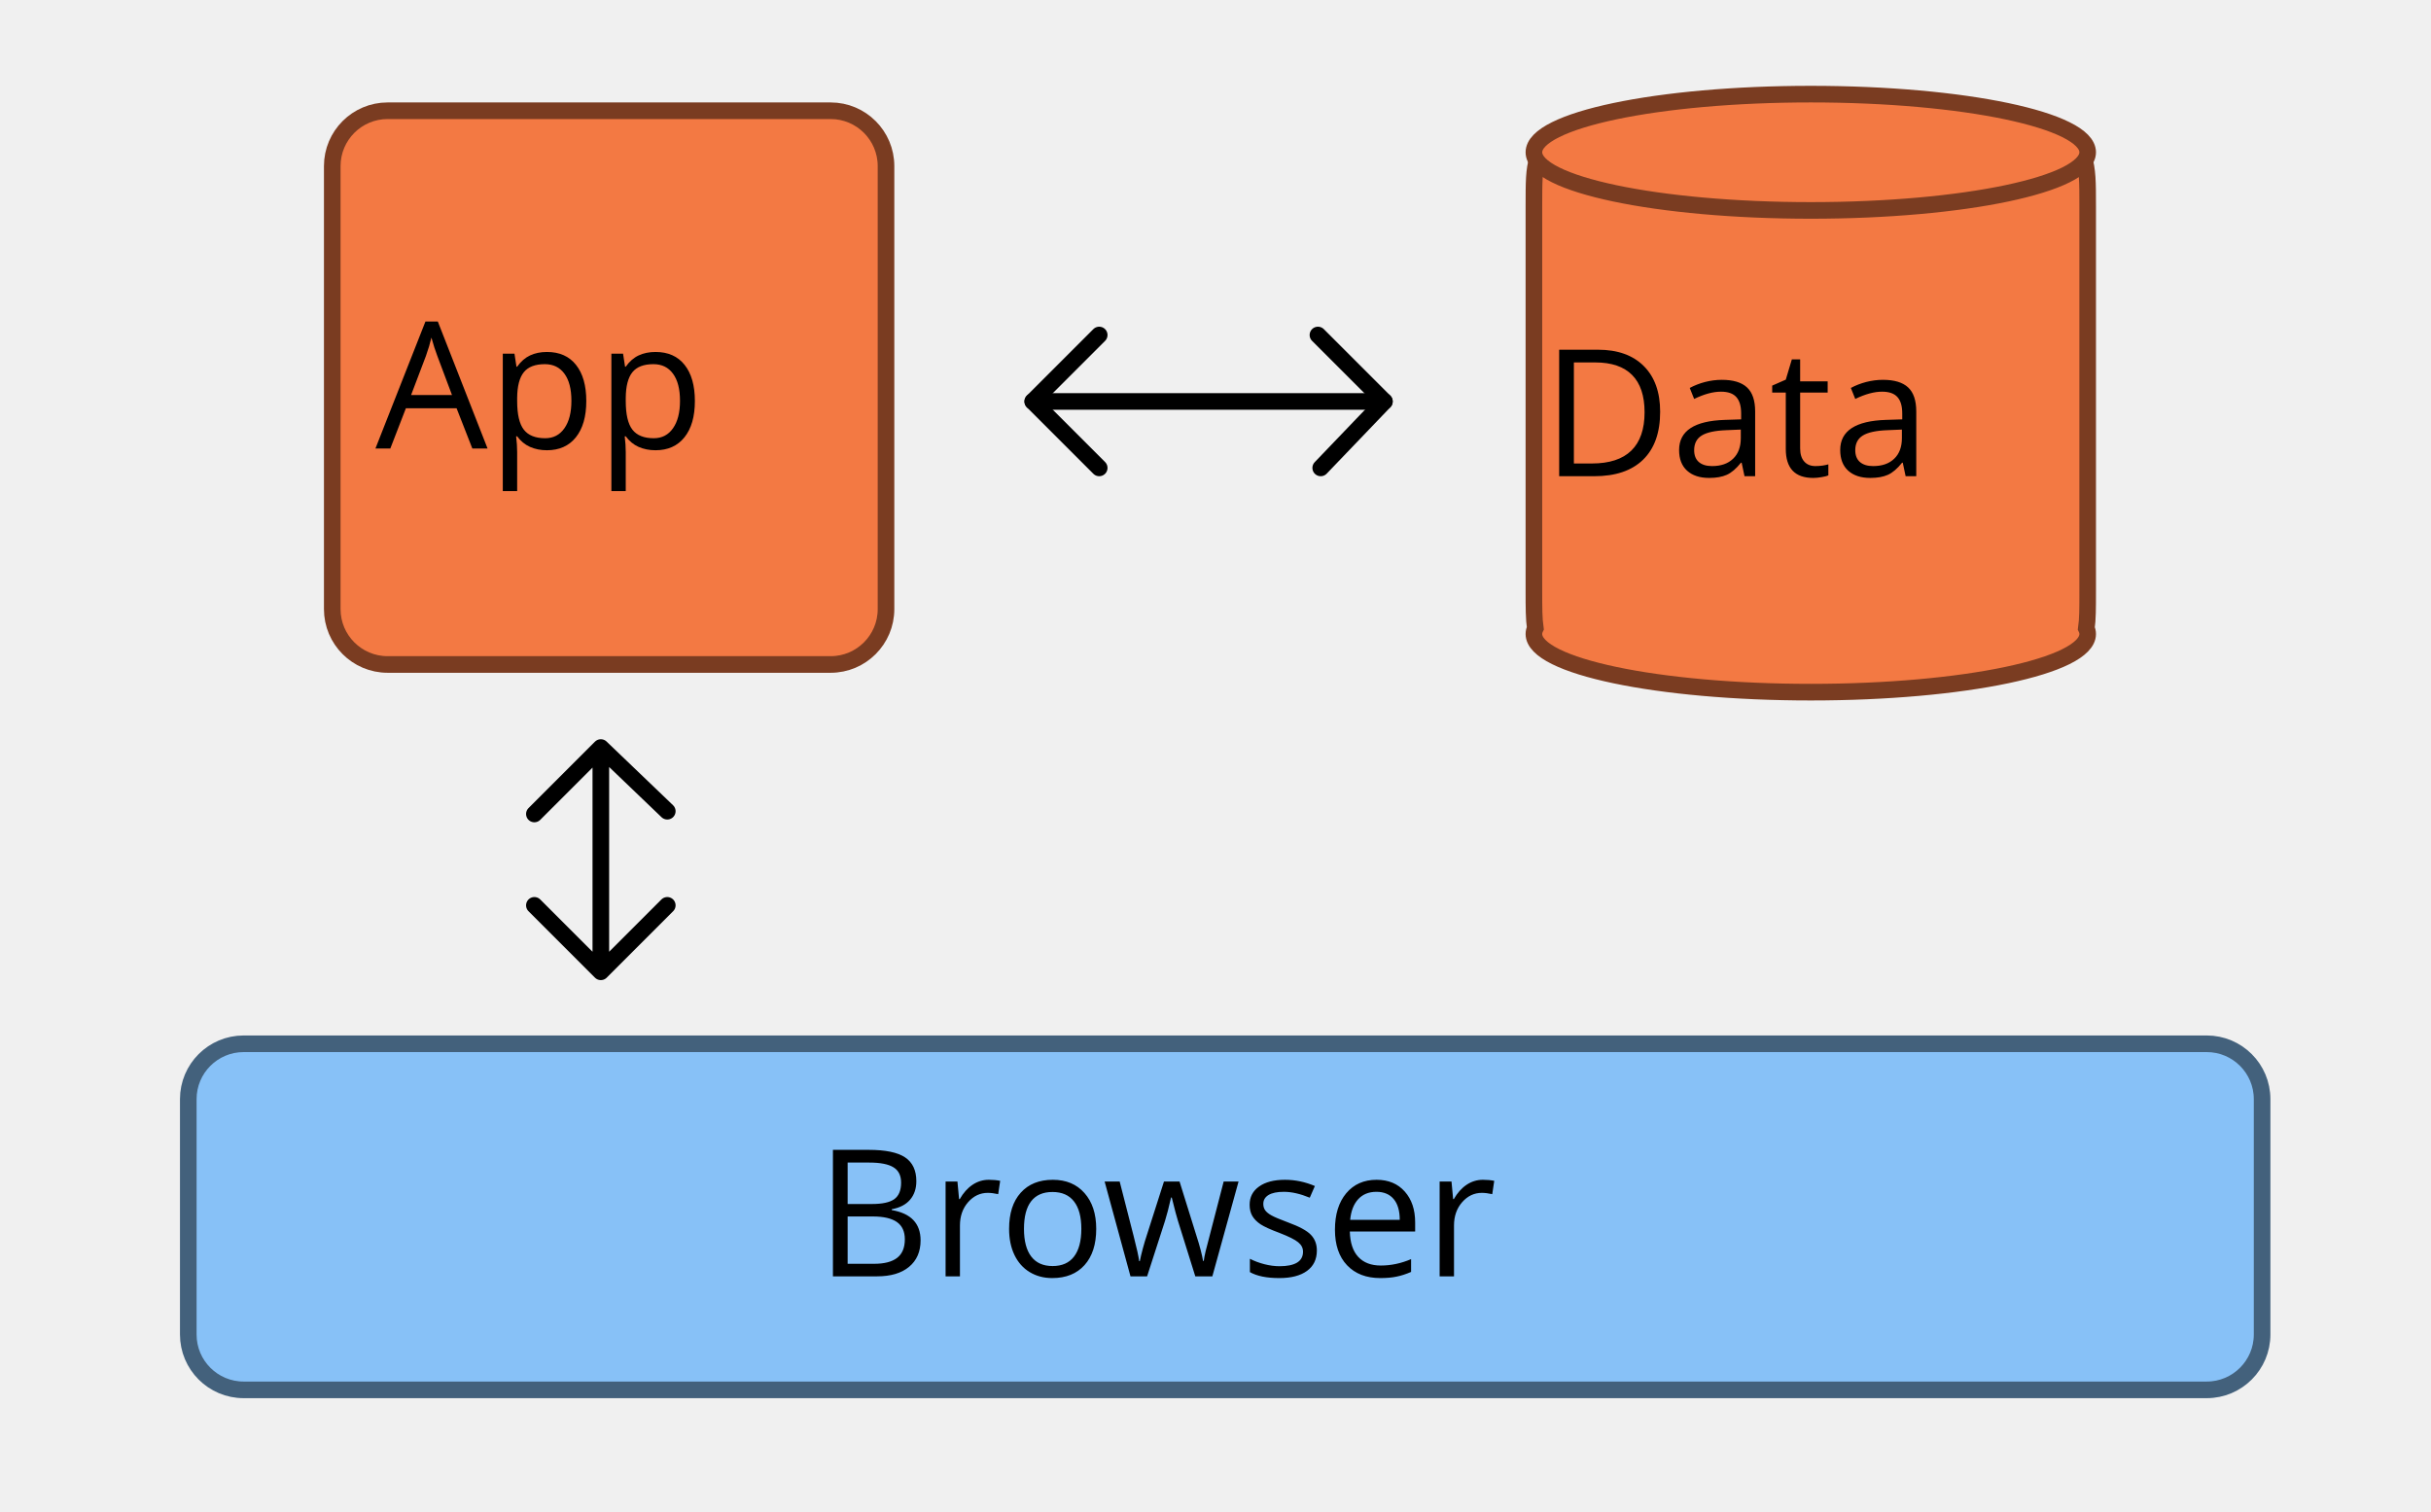
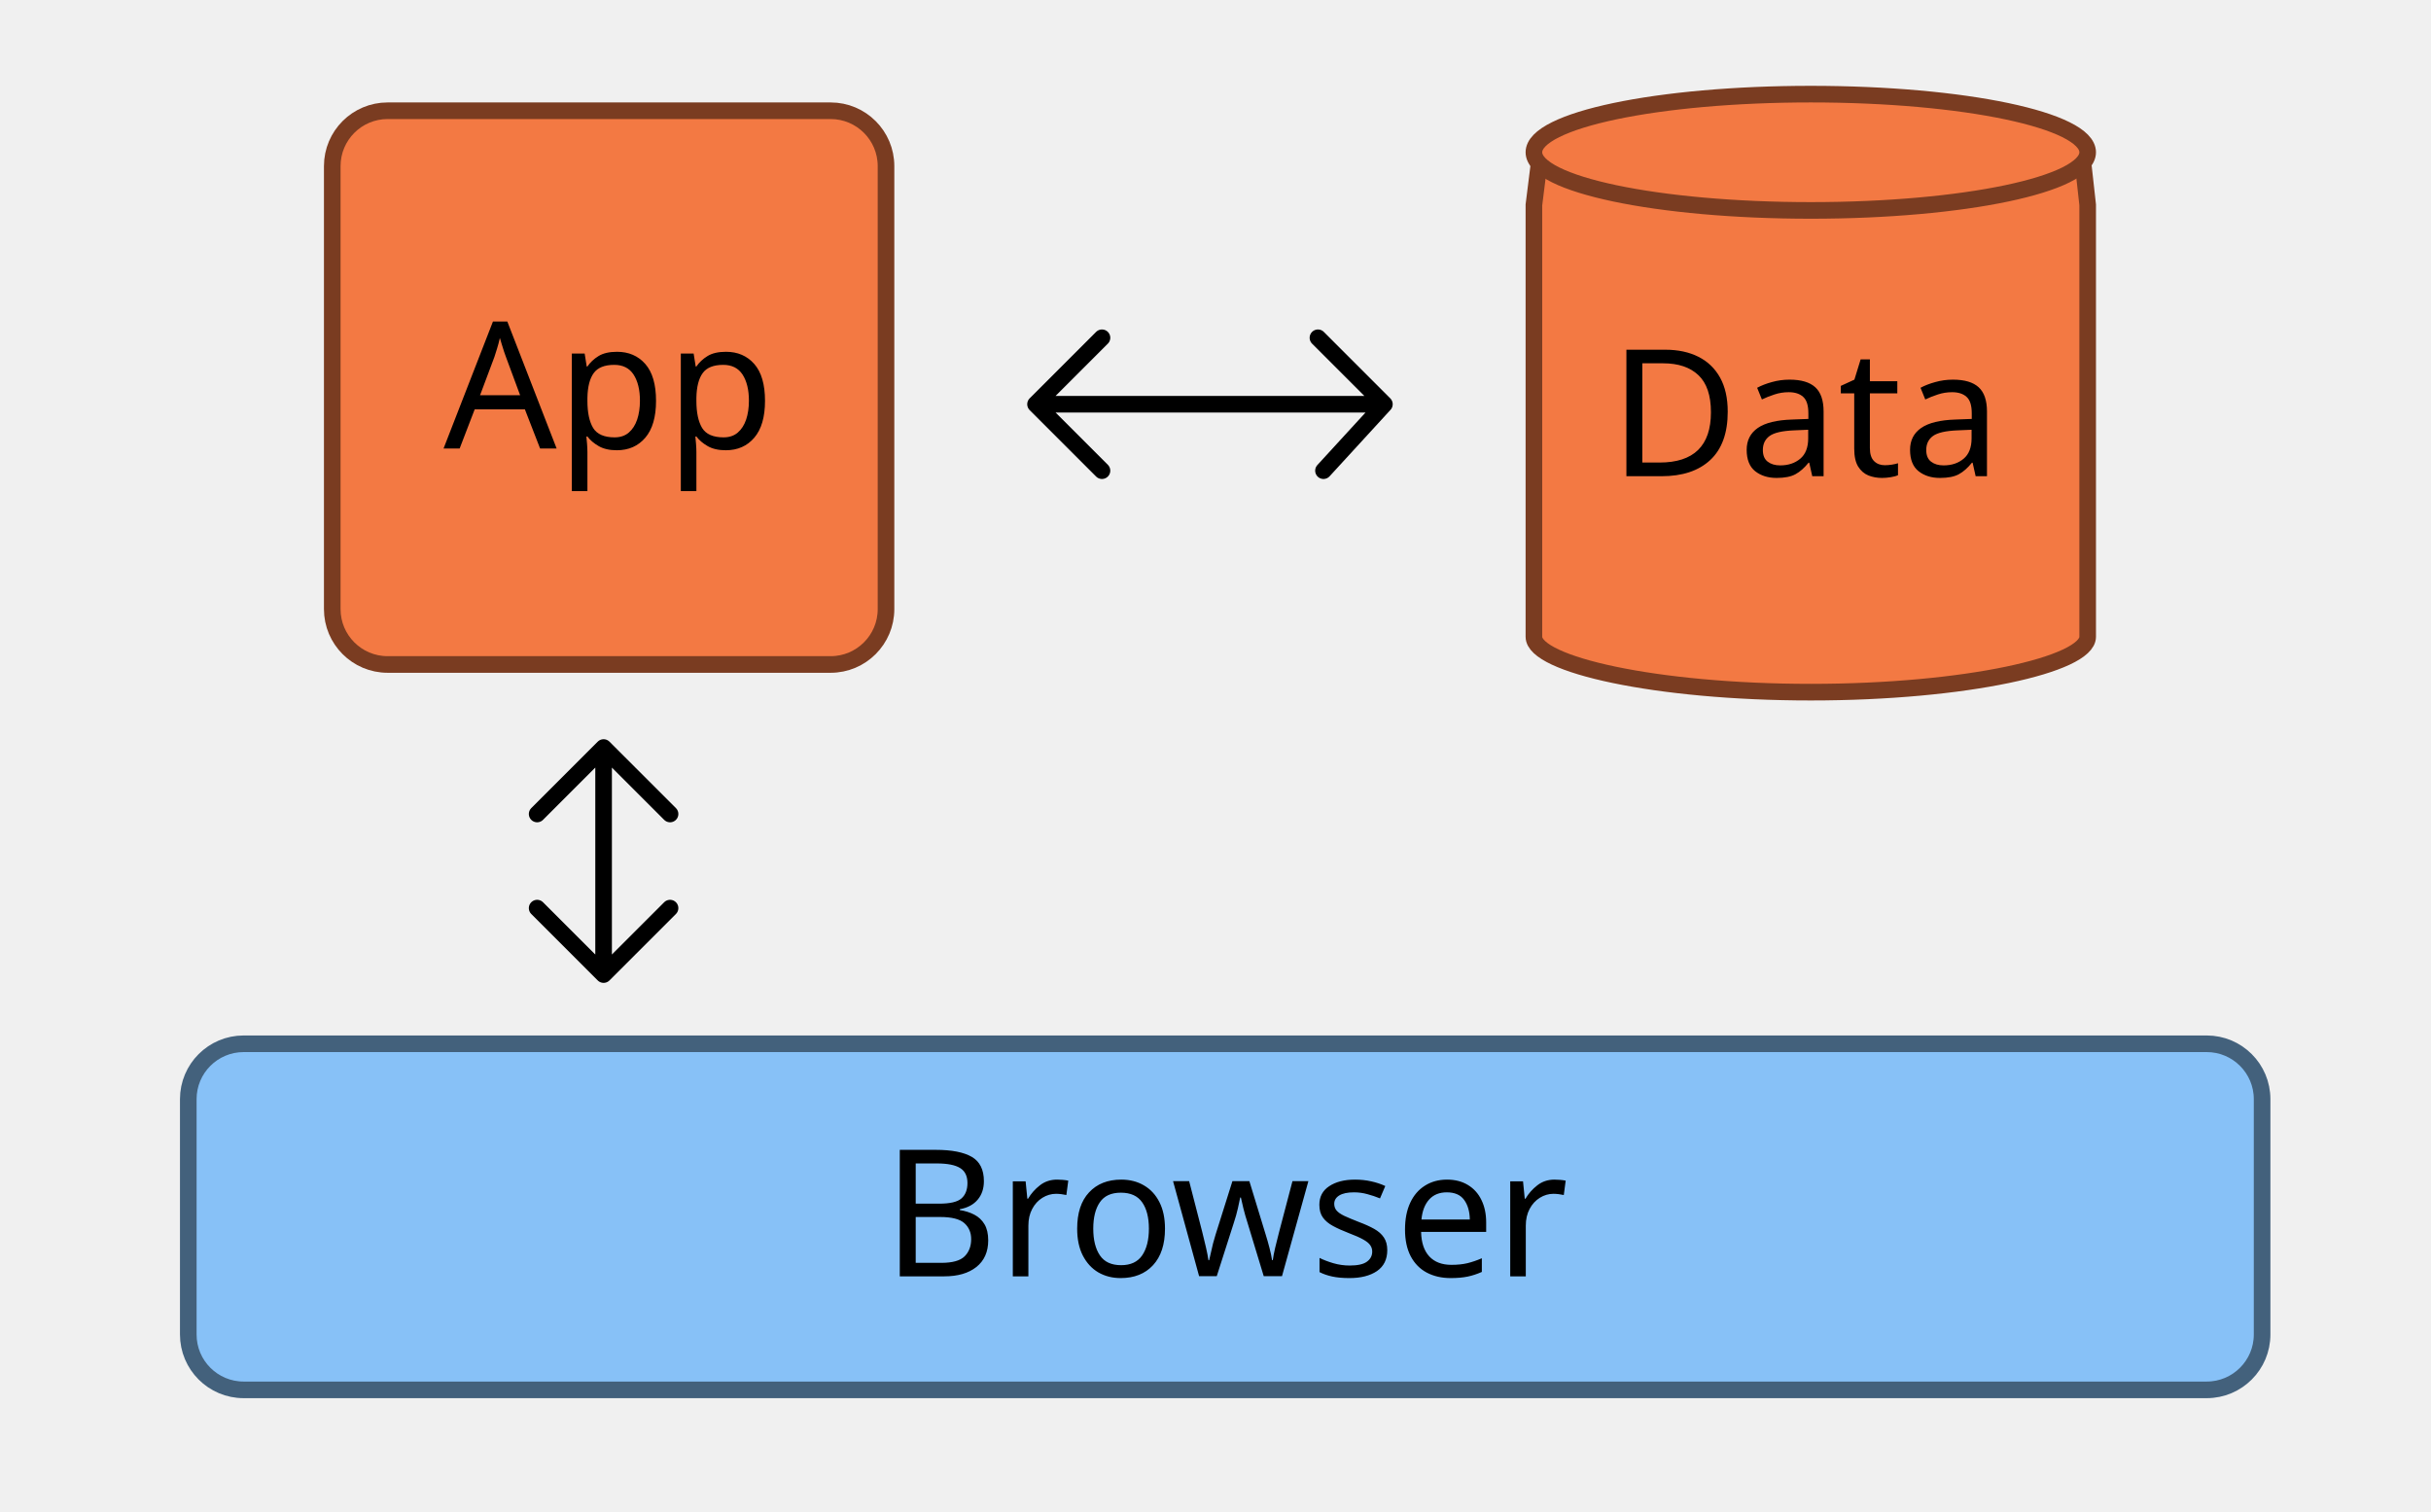
- <svg xmlns="http://www.w3.org/2000/svg" version="1.1" width="439" height="273" xml:space="preserve" id="canvas5">
-   <rect id="canvas5-rectangle" stroke="rgb(122, 60, 33)" stroke-width="3" fill="rgb(243, 121, 67)" x="60" y="20" width="100" height="100" rx="10" />
-   <text fill="rgb(0, 0, 0)" font-family="'Open Sans', sans-serif" font-size="32" x="80.66" y="20" text-anchor="middle">
-     <tspan x="110" y="81">App</tspan>
-   </text>
-   <path id="canvas5-bezier2" stroke="rgb(122, 60, 33)" stroke-width="3" stroke-miterlimit="10" fill="rgb(243, 121, 67)" d="M 370.3,22.65 L 370.69,22.75 C 373.27,23.69 375.31,25.73 376.25,28.31 377,30.68 377,32.88 377,37.29 L 377,106.71 C 377,109.84 377,111.86 376.76,113.48 376.92,113.81 377,114.15 377,114.5 377,120.3 354.61,125 327,125 299.39,125 277,120.3 277,114.5 277,114.15 277.08,113.8 277.25,113.45 277,111.74 277,109.75 277,106.71 L 277,37.29 C 277,32.88 277,30.68 277.65,28.7 L 277.75,28.31 C 278.69,25.73 280.73,23.69 283.31,22.75 285.68,22 287.88,22 292.29,22 L 361.71,22 C 366.12,22 368.32,22 370.3,22.65 Z M 370.3,22.65" />
-   <ellipse id="canvas5-oval" stroke="rgb(122, 60, 33)" stroke-width="3" fill="rgb(243, 121, 67)" cx="327" cy="27.5" rx="50" ry="10.5" />
-   <text fill="rgb(0, 0, 0)" font-family="'Open Sans', sans-serif" font-size="32" x="292.51" y="25" text-anchor="middle">
-     <tspan x="326" y="86">Data</tspan>
-   </text>
-   <path id="canvas5-bezier" stroke="rgb(0, 0, 0)" stroke-width="3" stroke-linecap="round" stroke-linejoin="round" stroke-miterlimit="10" fill="none" d="M 187.5,72.5 L 248.5,72.5" />
-   <path id="canvas5-bezier3" stroke="rgb(0, 0, 0)" stroke-width="3" stroke-linecap="round" stroke-linejoin="round" stroke-miterlimit="10" fill="none" d="M 186.5,72.5 L 198.5,60.5" />
-   <path id="canvas5-bezier4" stroke="rgb(0, 0, 0)" stroke-width="3" stroke-linecap="round" stroke-linejoin="round" stroke-miterlimit="10" fill="none" d="M 186.5,72.5 L 198.5,84.5" />
-   <path id="canvas5-bezier5" stroke="rgb(0, 0, 0)" stroke-width="3" stroke-linecap="round" stroke-linejoin="round" stroke-miterlimit="10" fill="none" d="M 0,12 L 12,-0" transform="translate(238, 72.5) rotate(-90)" />
-   <path id="canvas5-bezier6" stroke="rgb(0, 0, 0)" stroke-width="3" stroke-linecap="round" stroke-linejoin="round" stroke-miterlimit="10" fill="none" d="M -1,-0.5 L 11,11" transform="translate(239, 83.5) rotate(-90)" />
-   <rect id="canvas5-rectangle3" stroke="rgb(67, 97, 124)" stroke-width="3" fill="rgb(135, 193, 247)" x="34" y="188.5" width="374.5" height="62.5" rx="10" />
-   <text fill="rgb(0, 0, 0)" font-family="'Open Sans', sans-serif" font-size="32" x="162.02" y="188.5" text-anchor="middle">
-     <tspan x="221.25" y="230.5">Browser</tspan>
-   </text>
-   <path id="canvas5-bezier12" stroke="rgb(0, 0, 0)" stroke-width="3" stroke-linecap="round" stroke-linejoin="round" stroke-miterlimit="10" fill="none" d="M 1,12 L 39,12 M 0,12 L 12,-0 M 0,12 L 12,24 M 40.5,12 L 28.5,-0 M 29,24 L 40.5,12" transform="translate(96.5, 175.5) rotate(-90)" />
+ <svg xmlns="http://www.w3.org/2000/svg" height="160" viewBox="0 0 439 273" font-family="sans-serif" font-size="32" text-anchor="middle" stroke-width="3">
+   <g fill="#f37943" stroke="#7a3c21">
+     <rect width="100" height="100" x="60" y="20" rx="10" />
+     <path d="M370 23h1l5 5 1 9v78c0 5-22 10-50 10s-50-5-50-10V37l1-8v-1l5-5 9-1h70z" />
+     <ellipse cx="327" cy="27.5" rx="50" ry="10.5" />
+   </g>
+   <rect width="374.5" height="62.5" x="34" y="188.5" fill="#87c1f7" stroke="#43617c" rx="10" />
+   <g fill="none" stroke="#000" stroke-linecap="round" stroke-linejoin="round">
+     <path d="M188 73h61m-62 0 12-12m-12 12 12 12m51-12-12-12m1 24 11-12" />
+     <path d="M109 175v-38m0 39-12-12m12 12 12-12m-12-29-12 12m24 0-12-12" />
+   </g>
+   <text x="110" y="81">App</text>
+   <text x="326" y="86">Data</text>
+   <text x="221.3" y="230.5">Browser</text>
+   <style>
+         .dark g[stroke="#000"] { stroke: #fff }
+     </style>
</svg>
